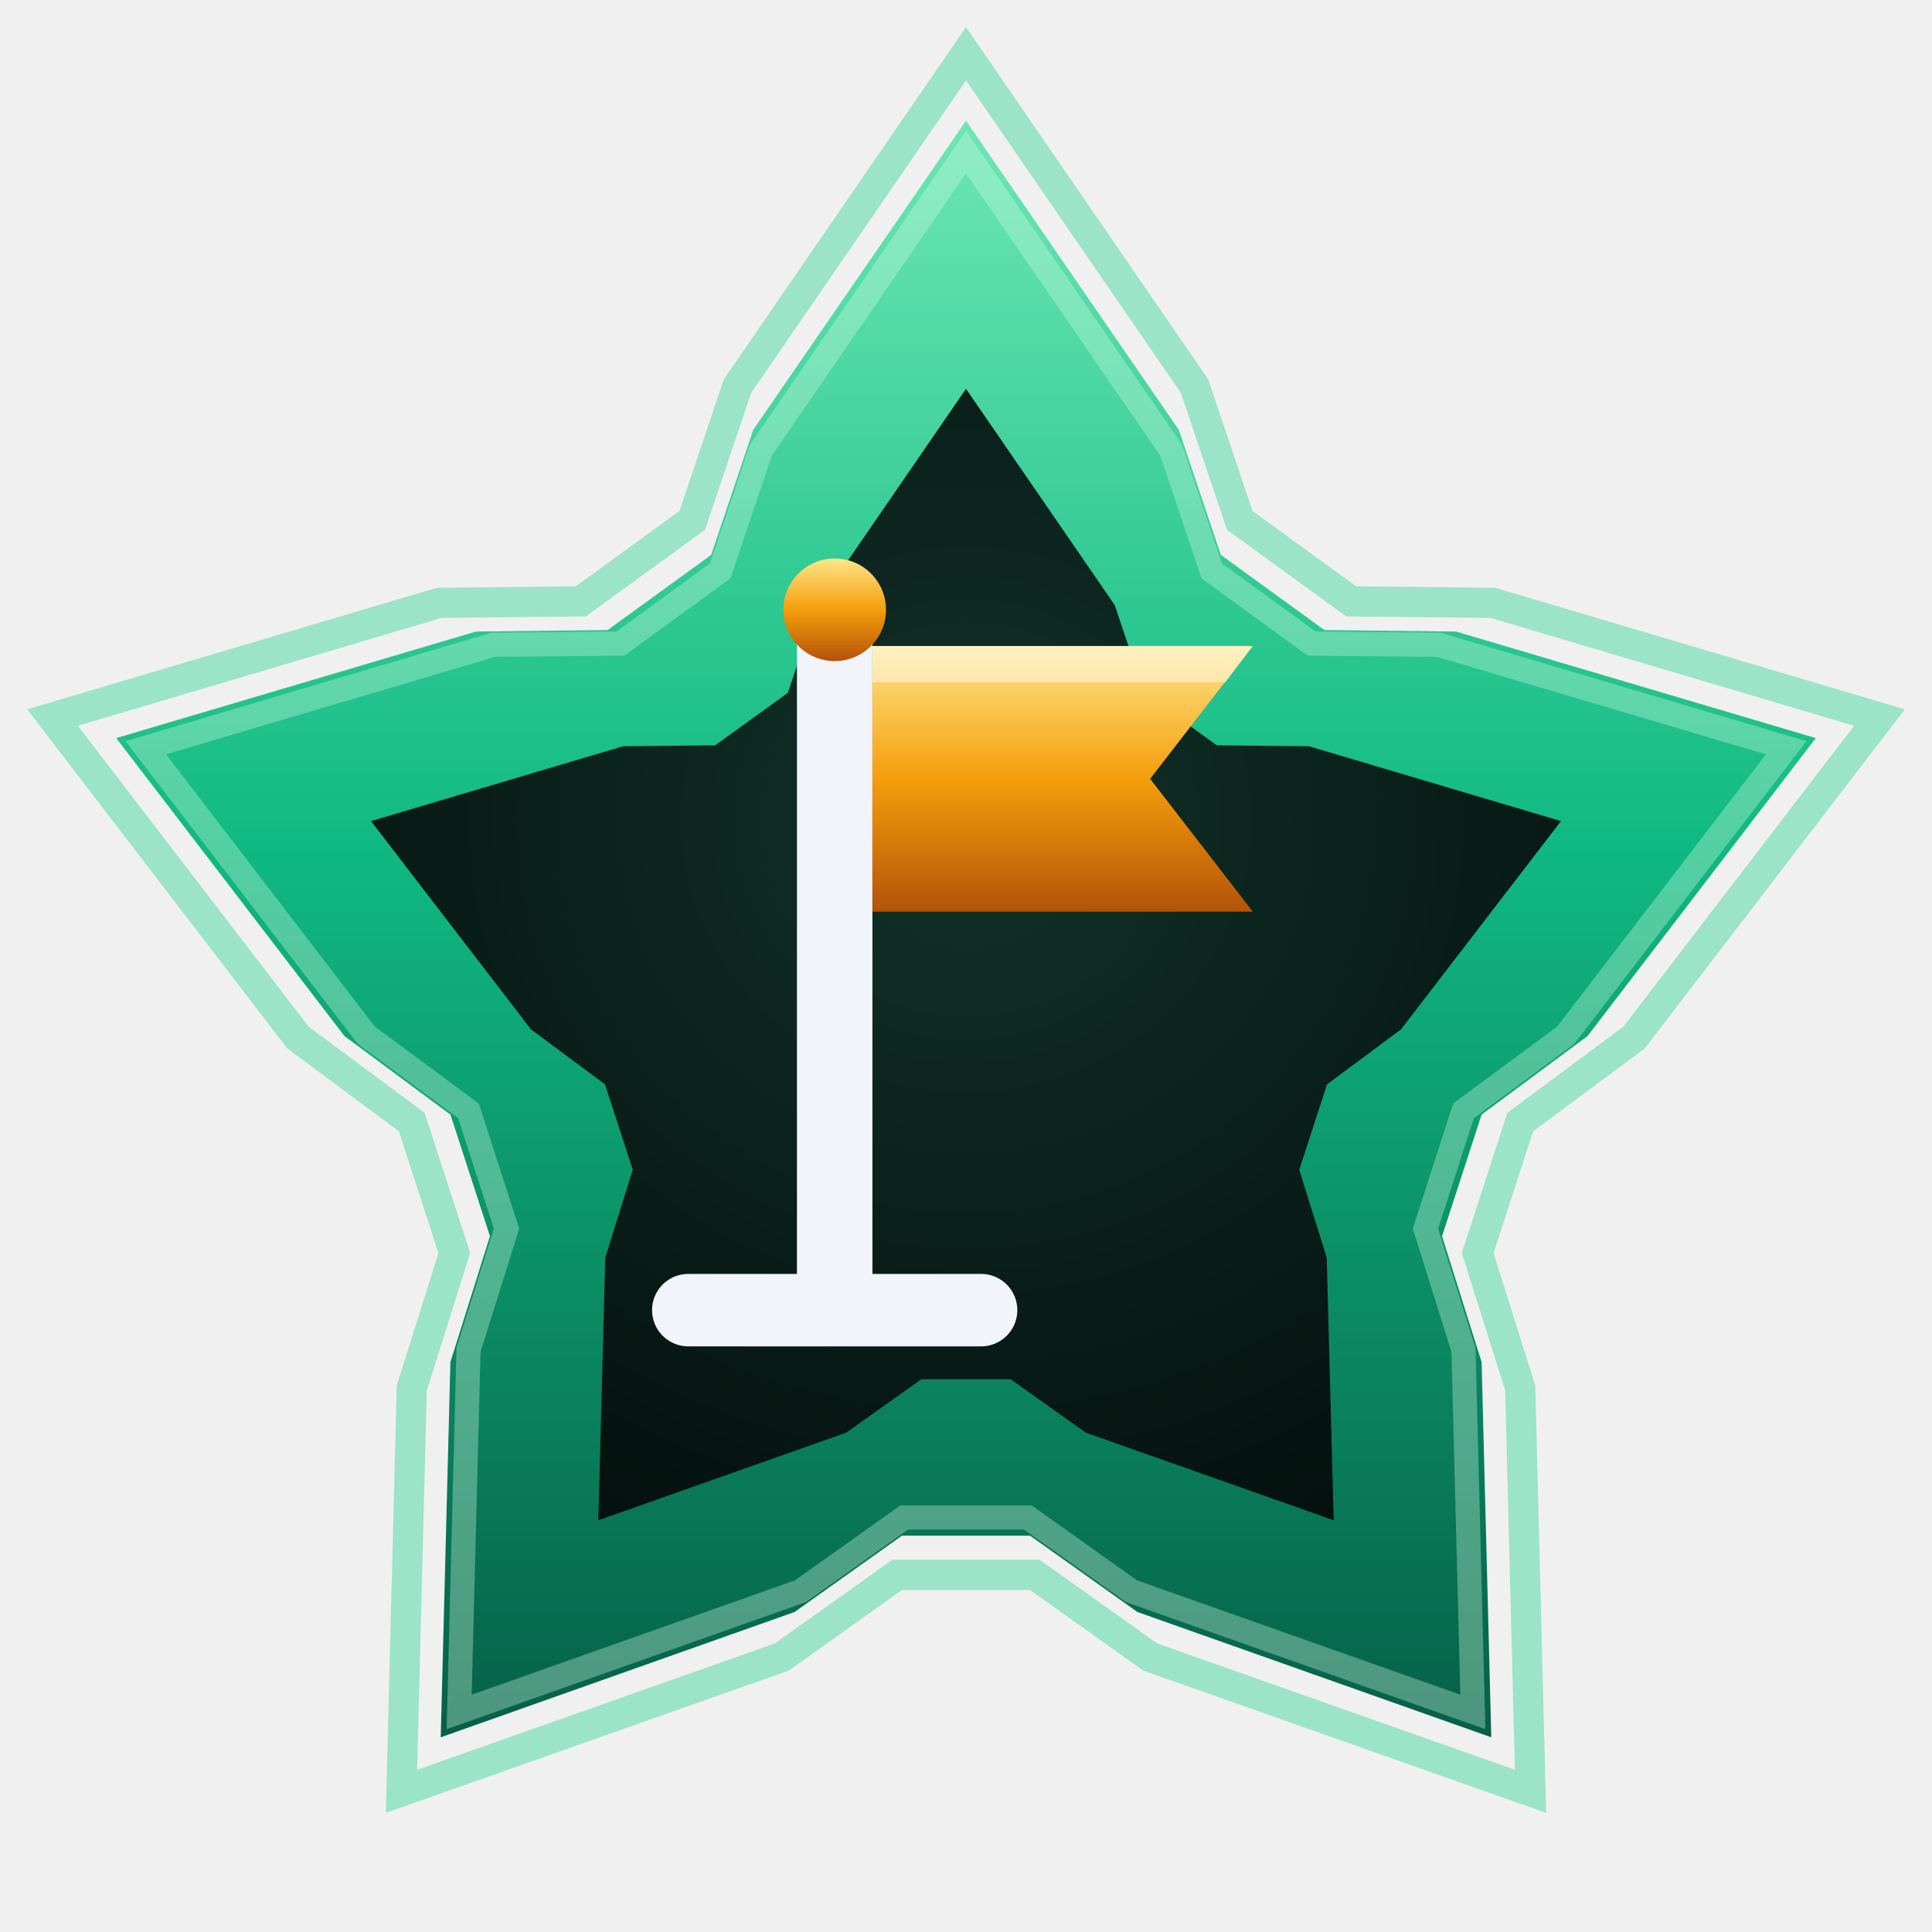
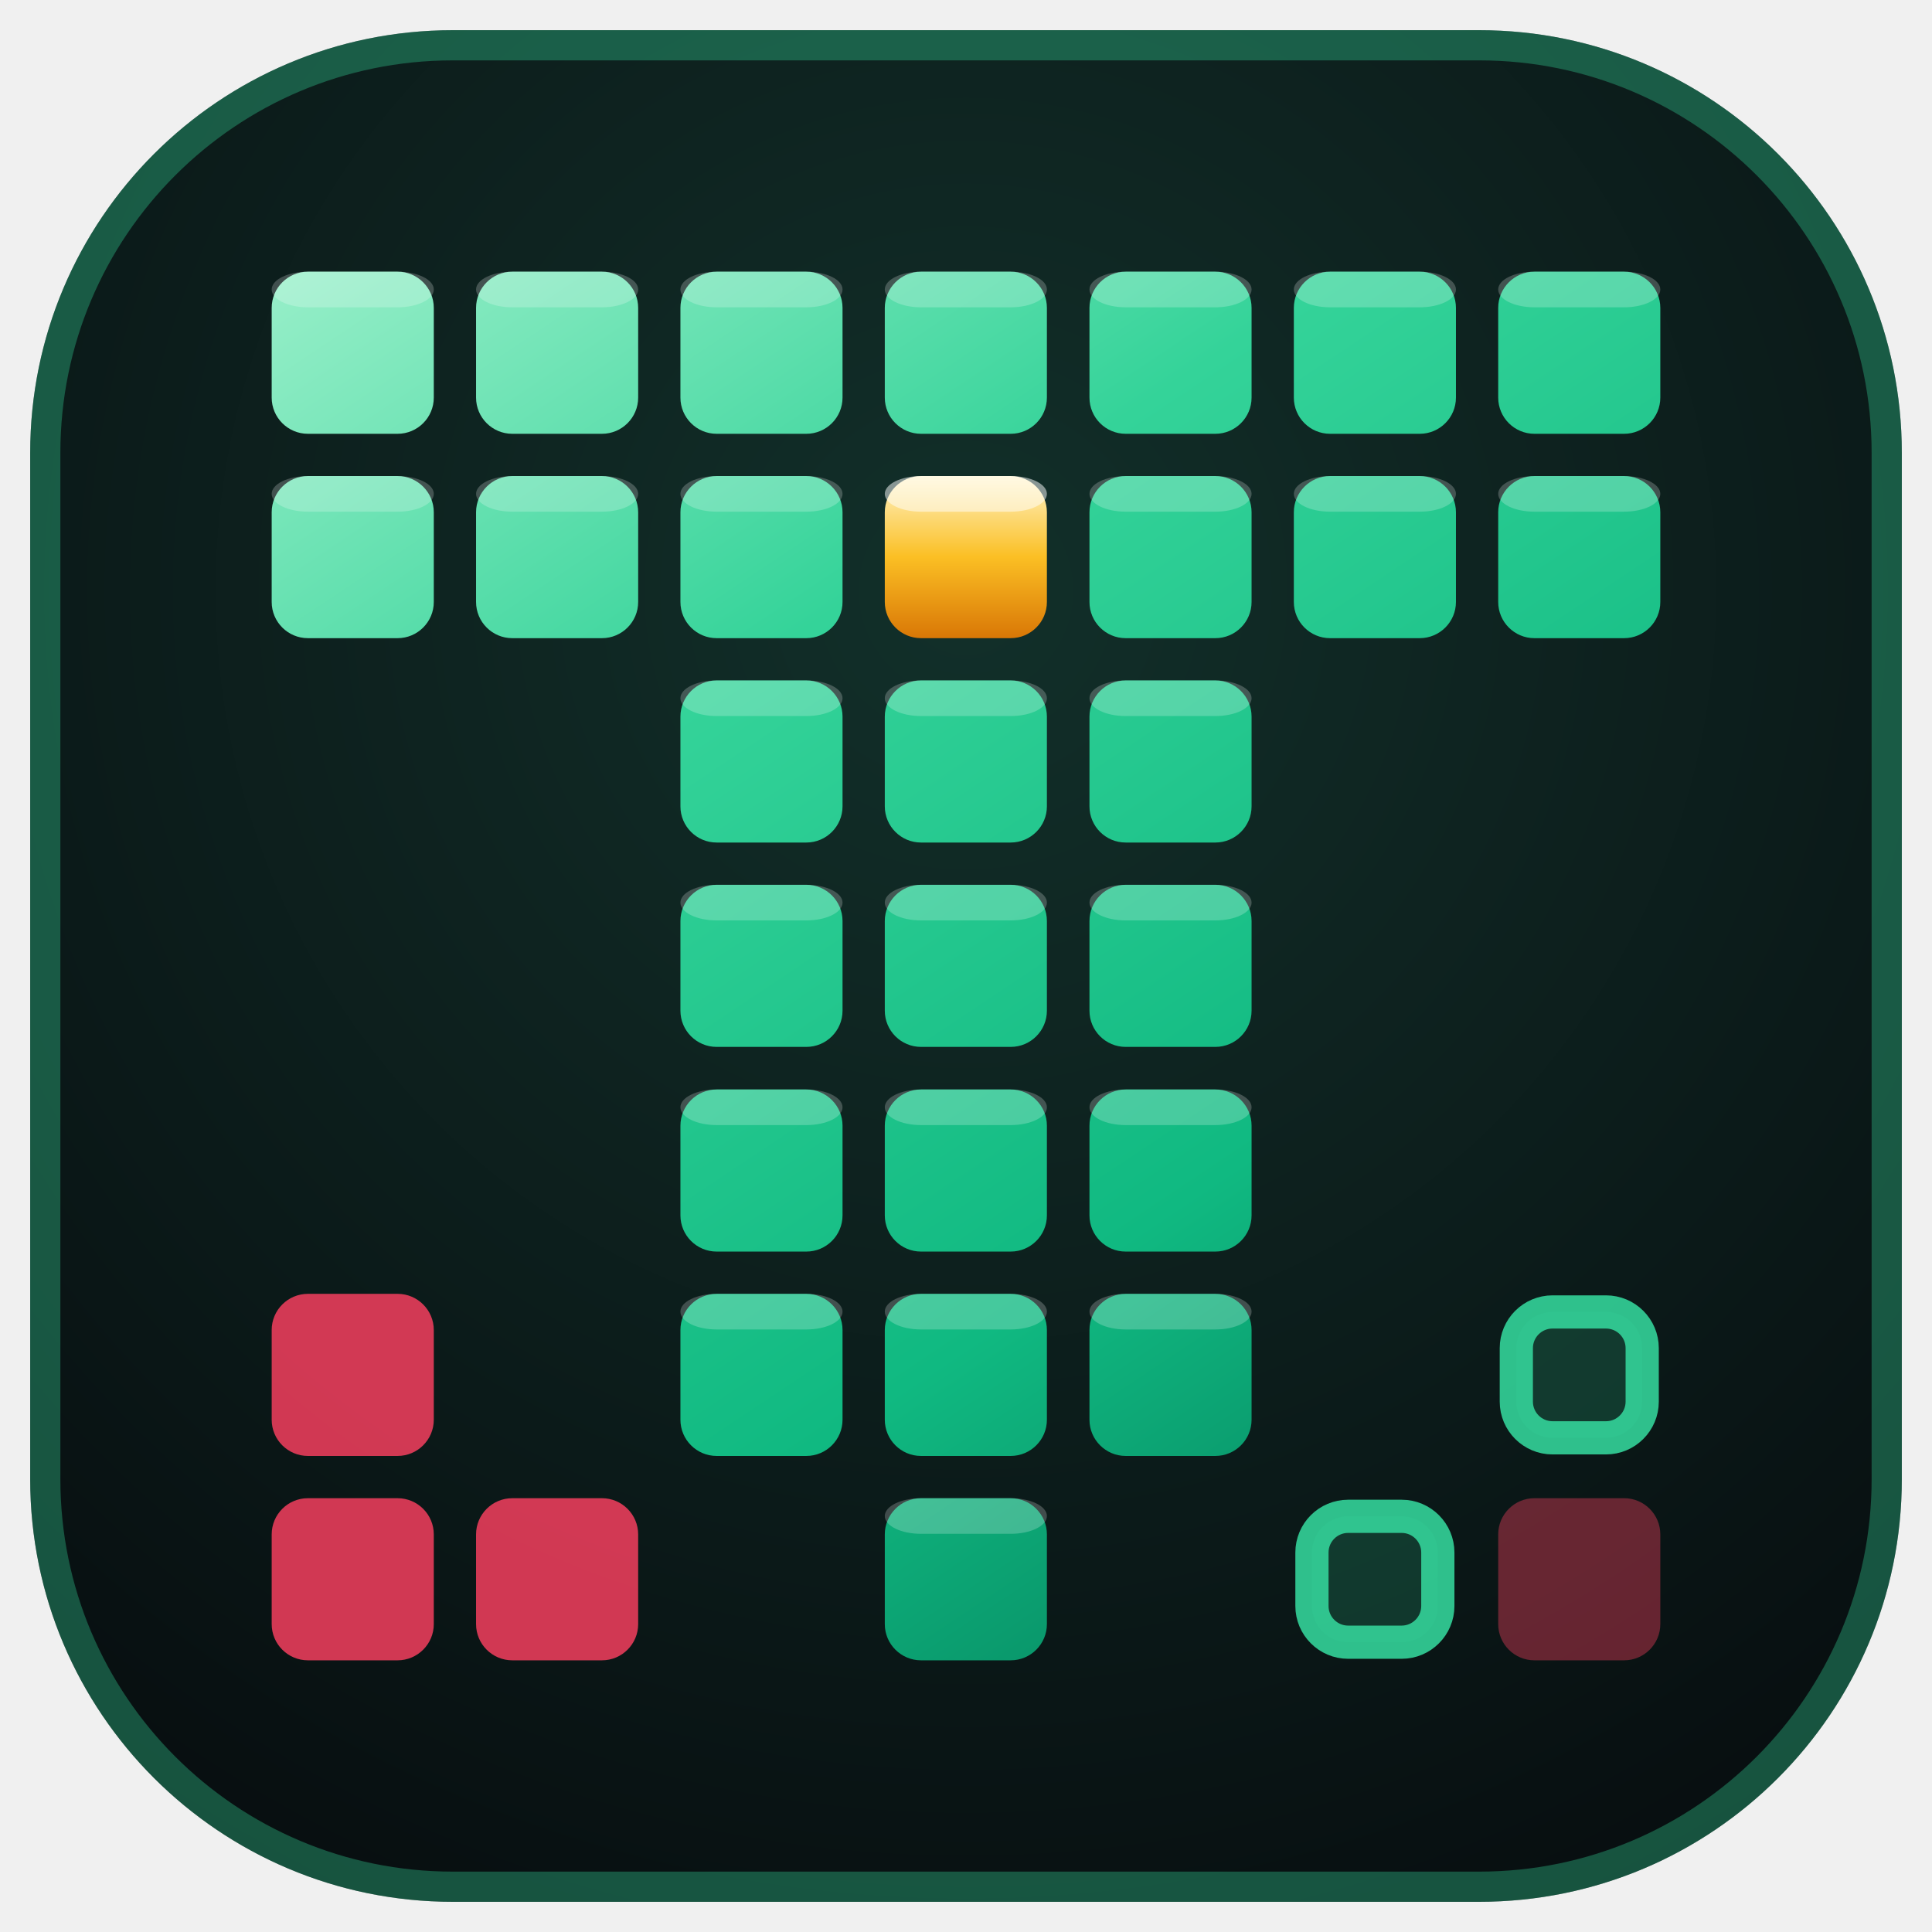
<svg xmlns="http://www.w3.org/2000/svg" viewBox="0 0 64 64">
  <defs>
-     <linearGradient id="eg" x1="0" y1="0" x2="0" y2="1">
-       <stop offset="0" stop-color="#6ee7b7" />
-       <stop offset=".45" stop-color="#10b981" />
-       <stop offset="1" stop-color="#065f46" />
+     <linearGradient id="e-g" x1="8" y1="6" x2="44" y2="60" gradientUnits="userSpaceOnUse">
+       <stop offset="0" stop-color="#a7f3d0" />
+       <stop offset=".35" stop-color="#34d399" />
+       <stop offset=".7" stop-color="#10b981" />
+       <stop offset="1" stop-color="#047857" />
    </linearGradient>
-     <linearGradient id="ea" x1="0" y1="0" x2="0" y2="1">
-       <stop offset="0" stop-color="#fde68a" />
-       <stop offset=".5" stop-color="#f59e0b" />
-       <stop offset="1" stop-color="#b45309" />
+     <linearGradient id="e-a" x1="0" y1="0" x2="0" y2="1">
+       <stop offset="0" stop-color="#fef3c7" />
+       <stop offset=".5" stop-color="#fbbf24" />
+       <stop offset="1" stop-color="#d97706" />
    </linearGradient>
-     <radialGradient id="ei" cx=".5" cy=".38" r=".7">
-       <stop offset="0" stop-color="#113229" />
-       <stop offset="1" stop-color="#04100d" />
+     <radialGradient id="e-bg" cx=".5" cy=".3" r=".8">
+       <stop offset="0" stop-color="#12302a" />
+       <stop offset="1" stop-color="#070d0f" />
    </radialGradient>
  </defs>
-   <path d="M22.93 17.24L24.43 12.79L32.00 1.78L39.57 12.79L41.07 17.24L44.76 19.92L49.45 19.97L62.26 23.77L54.13 34.37L50.36 37.17L48.95 41.51L50.36 45.98L50.70 59.34L38.10 54.89L34.28 52.17L29.72 52.17L25.90 54.89L13.30 59.34L13.64 45.98L15.05 41.51L13.64 37.17L9.87 34.37L1.74 23.77L14.55 19.97L19.24 19.92Z" fill="none" stroke="#34d399" stroke-opacity=".45" stroke-width="1" />
-   <path d="M23.56 18.38L24.95 14.24L32.00 4.00L39.05 14.24L40.44 18.38L43.87 20.87L48.23 20.92L60.15 24.45L52.59 34.32L49.08 36.92L47.77 40.95L49.08 45.12L49.40 57.55L37.68 53.40L34.12 50.87L29.88 50.87L26.32 53.40L14.60 57.55L14.92 45.12L16.23 40.95L14.92 36.92L11.41 34.32L3.85 24.45L15.77 20.92L20.13 20.87Z" fill="url(#eg)" />
-   <path d="M23.86 18.91L25.20 14.92L32.00 5.04L38.80 14.92L40.14 18.91L43.45 21.32L47.66 21.36L59.17 24.77L51.87 34.29L48.48 36.80L47.22 40.70L48.48 44.72L48.79 56.71L37.48 52.71L34.05 50.27L29.95 50.27L26.52 52.71L15.21 56.71L15.52 44.72L16.78 40.70L15.52 36.80L12.13 34.29L4.83 24.77L16.34 21.36L20.55 21.32Z" fill="none" stroke="#d1fae5" stroke-opacity=".35" stroke-width=".8" />
-   <path d="M26.10 22.95L27.07 20.05L32.00 12.88L36.93 20.05L37.90 22.95L40.31 24.69L43.36 24.72L51.71 27.20L46.41 34.10L43.96 35.92L43.04 38.75L43.95 41.66L44.18 50.36L35.97 47.46L33.48 45.69L30.52 45.69L28.03 47.46L19.82 50.36L20.05 41.66L20.96 38.75L20.04 35.92L17.59 34.10L12.29 27.20L20.64 24.72L23.69 24.69Z" fill="url(#ei)" />
-   <path d="M26.4 20.5h2.5v22.5h-2.5z" fill="#f1f5f9" />
-   <circle cx="27.65" cy="20.2" r="1.7" fill="url(#ea)" />
-   <path d="M28.9 21.4h12.6l-3.4 4.4 3.4 4.4H28.9z" fill="url(#ea)" />
-   <path d="M28.9 21.4h12.6l-.9 1.2H28.9z" fill="#fff" fill-opacity=".45" />
-   <path d="M22.8 43.4h9.7" stroke="#f1f5f9" stroke-width="2.4" stroke-linecap="round" />
+   <rect x="1" y="1" width="62" height="62" rx="14" fill="url(#e-bg)" />
+   <rect x="1.5" y="1.5" width="61" height="61" rx="13.5" fill="none" stroke="#34d399" stroke-opacity=".35" />
+   <rect x="9" y="9" width="5.37" height="5.37" rx="1.2" fill="url(#e-g)" />
+   <rect x="9" y="9" width="5.37" height="1.18" rx="1.2" fill="#fff" fill-opacity="0.22" />
+   <rect x="15.77" y="9" width="5.37" height="5.37" rx="1.2" fill="url(#e-g)" />
+   <rect x="15.77" y="9" width="5.37" height="1.18" rx="1.2" fill="#fff" fill-opacity="0.22" />
+   <rect x="22.54" y="9" width="5.37" height="5.37" rx="1.2" fill="url(#e-g)" />
+   <rect x="22.54" y="9" width="5.37" height="1.18" rx="1.2" fill="#fff" fill-opacity="0.22" />
+   <rect x="29.31" y="9" width="5.37" height="5.37" rx="1.2" fill="url(#e-g)" />
+   <rect x="29.31" y="9" width="5.37" height="1.18" rx="1.2" fill="#fff" fill-opacity="0.22" />
+   <rect x="36.09" y="9" width="5.37" height="5.37" rx="1.2" fill="url(#e-g)" />
+   <rect x="36.09" y="9" width="5.37" height="1.18" rx="1.2" fill="#fff" fill-opacity="0.22" />
+   <rect x="42.86" y="9" width="5.37" height="5.37" rx="1.2" fill="url(#e-g)" />
+   <rect x="42.86" y="9" width="5.37" height="1.18" rx="1.2" fill="#fff" fill-opacity="0.22" />
+   <rect x="49.63" y="9" width="5.37" height="5.37" rx="1.2" fill="url(#e-g)" />
+   <rect x="49.63" y="9" width="5.37" height="1.18" rx="1.2" fill="#fff" fill-opacity="0.22" />
+   <rect x="9" y="15.77" width="5.37" height="5.37" rx="1.2" fill="url(#e-g)" />
+   <rect x="9" y="15.77" width="5.37" height="1.18" rx="1.2" fill="#fff" fill-opacity="0.22" />
+   <rect x="15.77" y="15.77" width="5.37" height="5.37" rx="1.2" fill="url(#e-g)" />
+   <rect x="15.77" y="15.77" width="5.37" height="1.18" rx="1.2" fill="#fff" fill-opacity="0.22" />
+   <rect x="22.54" y="15.77" width="5.37" height="5.37" rx="1.2" fill="url(#e-g)" />
+   <rect x="22.54" y="15.77" width="5.37" height="1.18" rx="1.2" fill="#fff" fill-opacity="0.22" />
+   <rect x="29.31" y="15.77" width="5.37" height="5.37" rx="1.2" fill="url(#e-a)" />
+   <rect x="29.31" y="15.77" width="5.37" height="1.18" rx="1.2" fill="#fff" fill-opacity="0.5" />
+   <rect x="36.09" y="15.77" width="5.37" height="5.37" rx="1.2" fill="url(#e-g)" />
+   <rect x="36.09" y="15.77" width="5.37" height="1.18" rx="1.2" fill="#fff" fill-opacity="0.22" />
+   <rect x="42.86" y="15.77" width="5.37" height="5.37" rx="1.2" fill="url(#e-g)" />
+   <rect x="42.86" y="15.77" width="5.37" height="1.18" rx="1.2" fill="#fff" fill-opacity="0.22" />
+   <rect x="49.63" y="15.77" width="5.37" height="5.37" rx="1.2" fill="url(#e-g)" />
+   <rect x="49.63" y="15.77" width="5.37" height="1.18" rx="1.2" fill="#fff" fill-opacity="0.22" />
+   <rect x="22.54" y="22.54" width="5.37" height="5.37" rx="1.2" fill="url(#e-g)" />
+   <rect x="22.54" y="22.54" width="5.37" height="1.18" rx="1.2" fill="#fff" fill-opacity="0.22" />
+   <rect x="29.31" y="22.54" width="5.37" height="5.37" rx="1.2" fill="url(#e-g)" />
+   <rect x="29.31" y="22.54" width="5.37" height="1.18" rx="1.2" fill="#fff" fill-opacity="0.22" />
+   <rect x="36.09" y="22.54" width="5.37" height="5.37" rx="1.2" fill="url(#e-g)" />
+   <rect x="36.09" y="22.54" width="5.37" height="1.18" rx="1.2" fill="#fff" fill-opacity="0.22" />
+   <rect x="22.54" y="29.31" width="5.37" height="5.37" rx="1.2" fill="url(#e-g)" />
+   <rect x="22.54" y="29.31" width="5.37" height="1.18" rx="1.2" fill="#fff" fill-opacity="0.22" />
+   <rect x="29.31" y="29.31" width="5.37" height="5.37" rx="1.2" fill="url(#e-g)" />
+   <rect x="29.31" y="29.31" width="5.37" height="1.18" rx="1.2" fill="#fff" fill-opacity="0.22" />
+   <rect x="36.09" y="29.31" width="5.37" height="5.37" rx="1.2" fill="url(#e-g)" />
+   <rect x="36.09" y="29.31" width="5.37" height="1.18" rx="1.2" fill="#fff" fill-opacity="0.22" />
+   <rect x="22.54" y="36.09" width="5.37" height="5.37" rx="1.2" fill="url(#e-g)" />
+   <rect x="22.54" y="36.09" width="5.37" height="1.18" rx="1.2" fill="#fff" fill-opacity="0.22" />
+   <rect x="29.31" y="36.09" width="5.37" height="5.37" rx="1.2" fill="url(#e-g)" />
+   <rect x="29.31" y="36.09" width="5.37" height="1.18" rx="1.2" fill="#fff" fill-opacity="0.22" />
+   <rect x="36.09" y="36.09" width="5.37" height="5.37" rx="1.2" fill="url(#e-g)" />
+   <rect x="36.09" y="36.09" width="5.37" height="1.18" rx="1.2" fill="#fff" fill-opacity="0.22" />
+   <rect x="9" y="42.86" width="5.37" height="5.37" rx="1.2" fill="#f43f5e" fill-opacity="0.85" />
+   <rect x="22.54" y="42.86" width="5.37" height="5.37" rx="1.2" fill="url(#e-g)" />
+   <rect x="22.54" y="42.86" width="5.37" height="1.18" rx="1.2" fill="#fff" fill-opacity="0.22" />
+   <rect x="29.31" y="42.86" width="5.37" height="5.37" rx="1.2" fill="url(#e-g)" />
+   <rect x="29.31" y="42.86" width="5.37" height="1.18" rx="1.2" fill="#fff" fill-opacity="0.22" />
+   <rect x="36.09" y="42.86" width="5.37" height="5.37" rx="1.2" fill="url(#e-g)" />
+   <rect x="36.09" y="42.86" width="5.37" height="1.18" rx="1.2" fill="#fff" fill-opacity="0.22" />
+   <rect x="50.23" y="43.46" width="4.17" height="4.17" rx="1.2" fill="#34d399" fill-opacity="0.18" stroke="#34d399" stroke-opacity="0.9" stroke-width="1.1" />
+   <rect x="9" y="49.63" width="5.37" height="5.37" rx="1.2" fill="#f43f5e" fill-opacity="0.85" />
+   <rect x="15.77" y="49.63" width="5.37" height="5.37" rx="1.2" fill="#f43f5e" fill-opacity="0.85" />
+   <rect x="29.31" y="49.63" width="5.37" height="5.37" rx="1.2" fill="url(#e-g)" />
+   <rect x="29.31" y="49.63" width="5.37" height="1.18" rx="1.2" fill="#fff" fill-opacity="0.22" />
+   <rect x="43.46" y="50.23" width="4.17" height="4.17" rx="1.2" fill="#34d399" fill-opacity="0.18" stroke="#34d399" stroke-opacity="0.9" stroke-width="1.1" />
+   <rect x="49.63" y="49.63" width="5.37" height="5.37" rx="1.2" fill="#f43f5e" fill-opacity="0.4" />
</svg>
